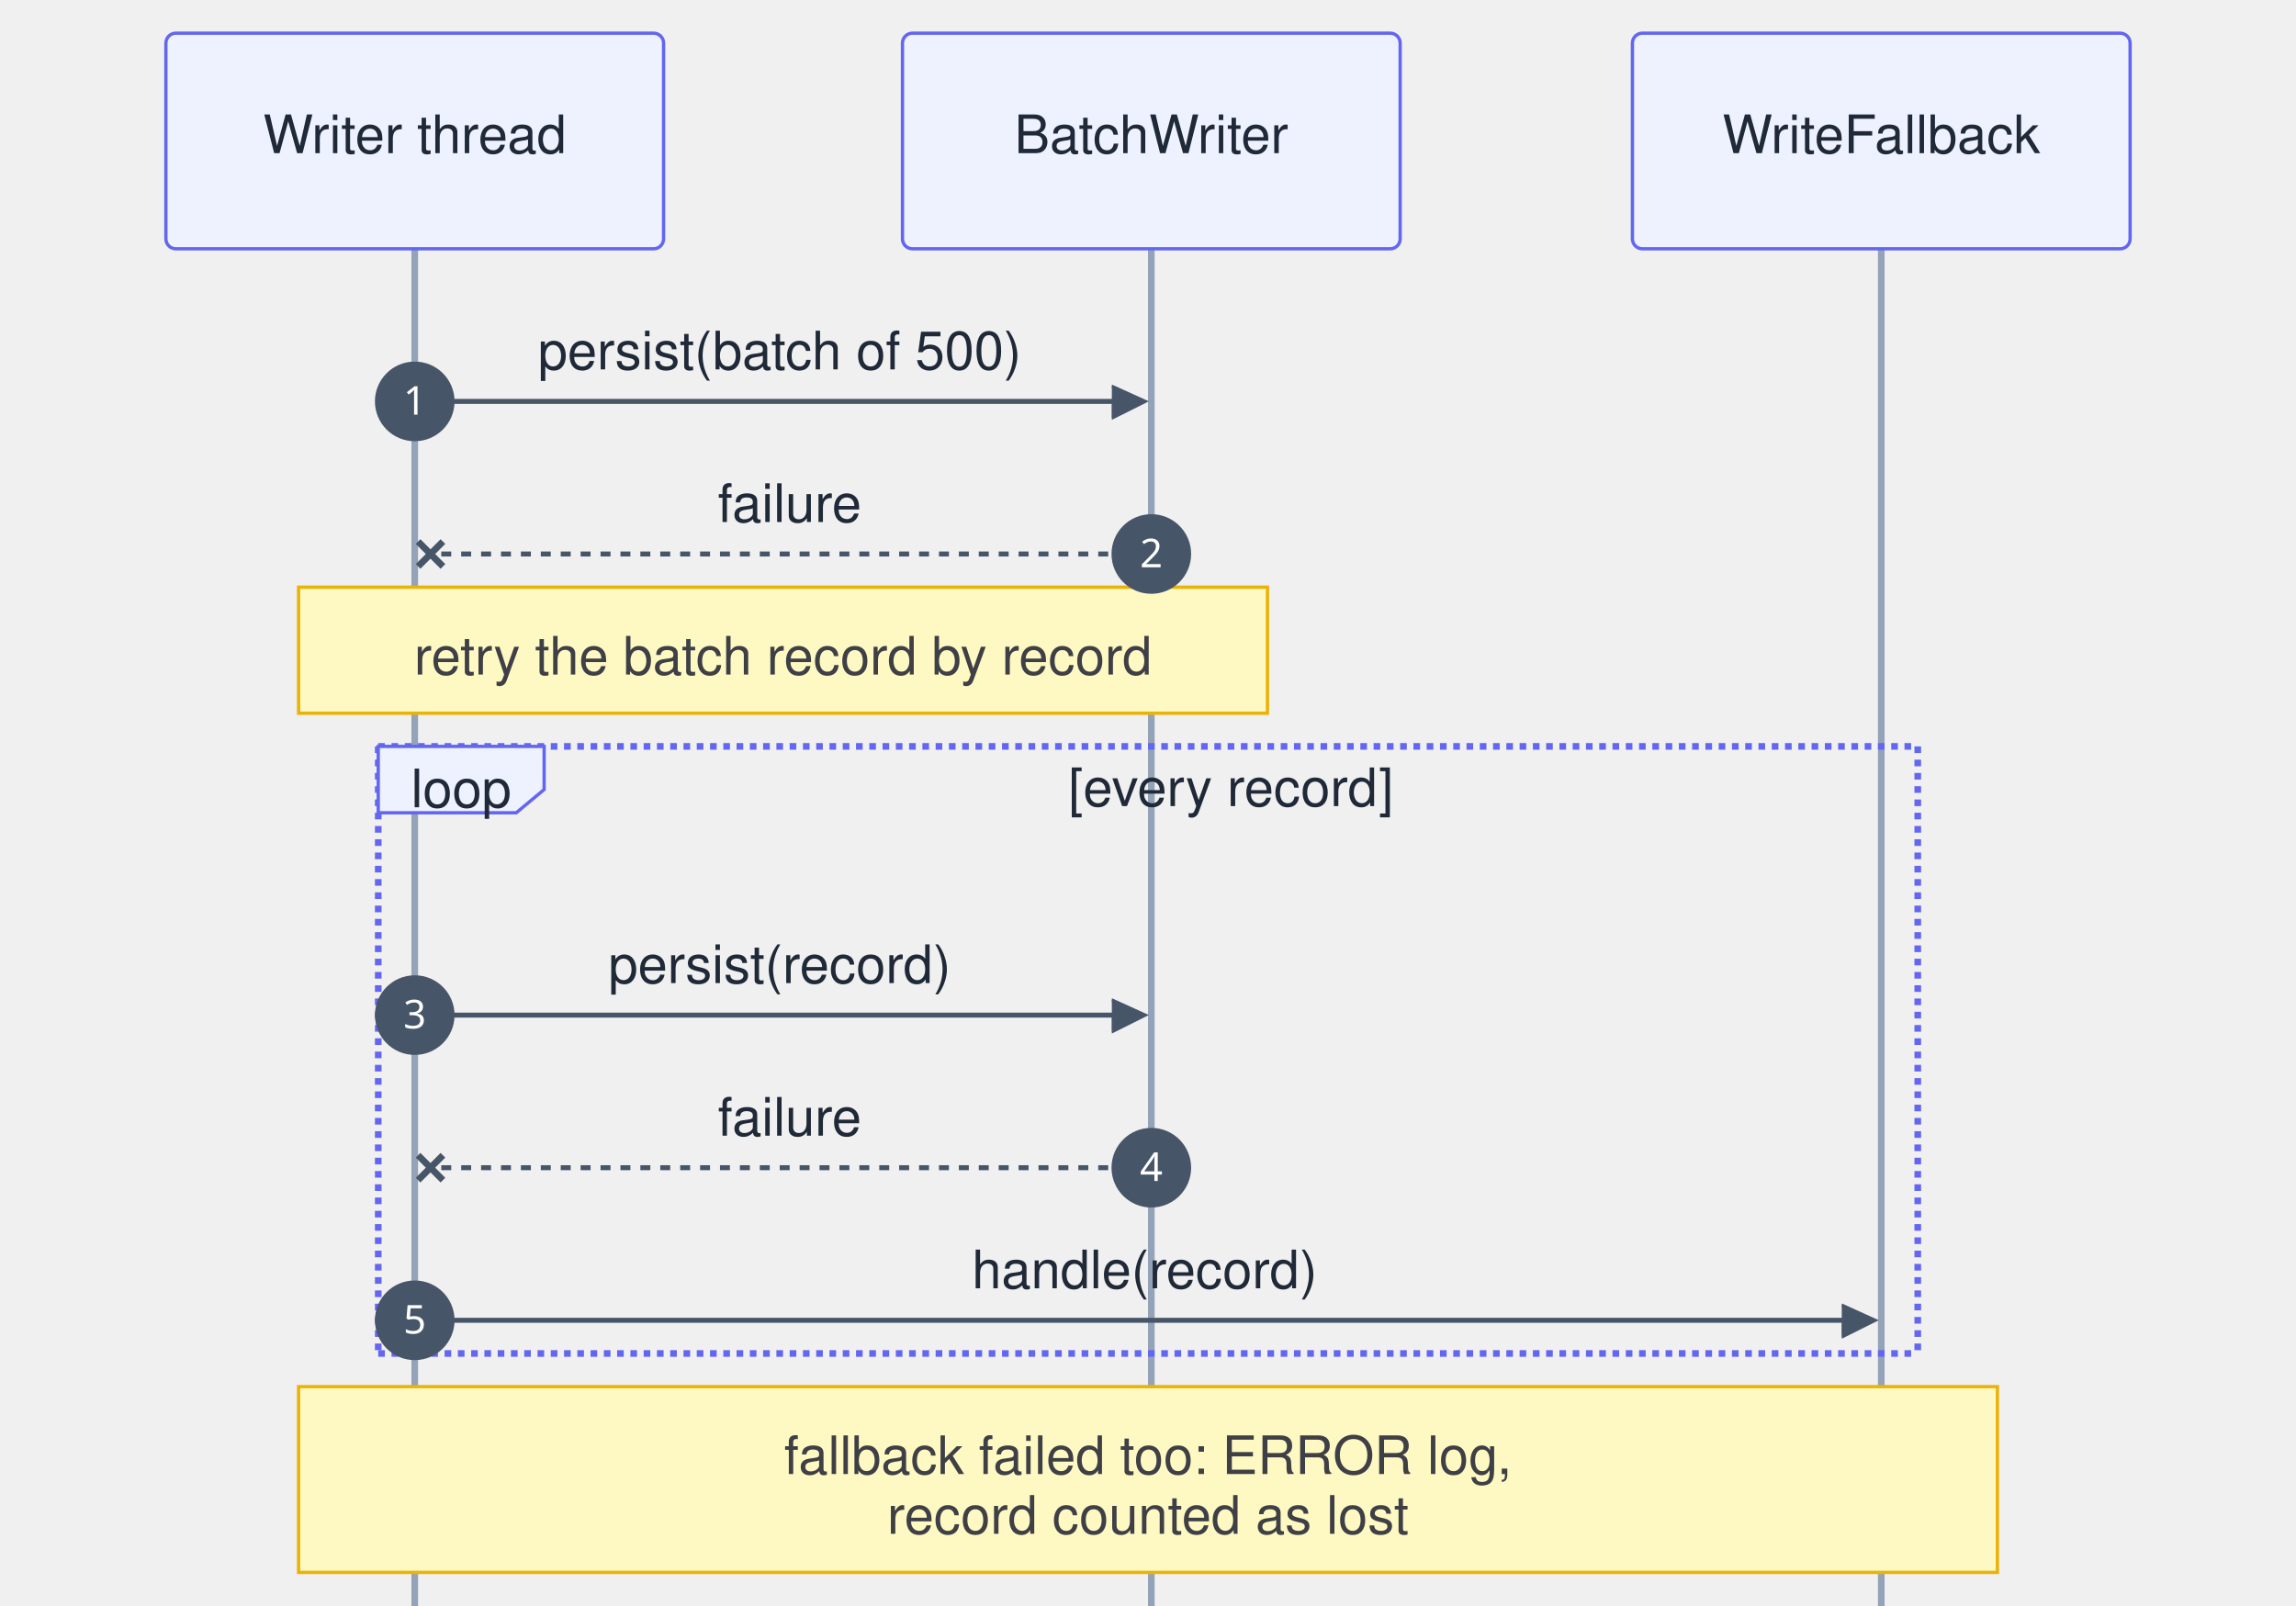
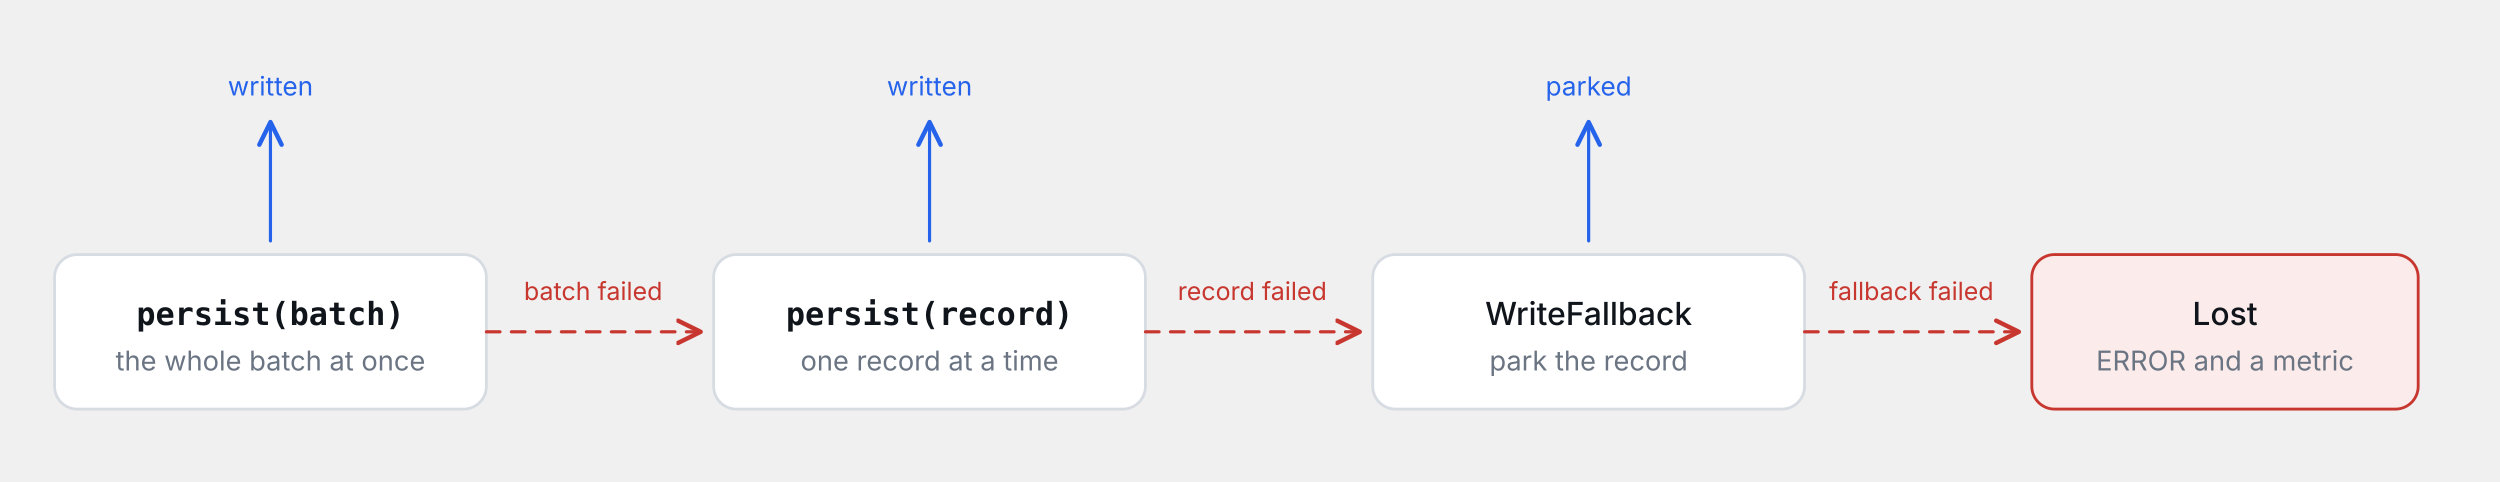
- <svg xmlns="http://www.w3.org/2000/svg" id="my-svg" width="100%" style="max-width: 692px; background-color: transparent;" viewBox="-50 -10 692 484" role="graphics-document document" aria-roledescription="sequence">
-   <g>
-     <line id="actor2" x1="517" y1="65" x2="517" y2="2000" class="actor-line 200" stroke-width="0.5px" stroke="#999" name="F" data-et="life-line" data-id="F" />
-     <g id="root-2" data-et="participant" data-type="participant" data-id="F">
-       <rect x="442" y="0" fill="#eaeaea" stroke="#666" width="150" height="65" name="F" rx="3" ry="3" class="actor actor-top" />
-       <text x="517" y="32.5" dominant-baseline="central" alignment-baseline="central" class="actor actor-box" style="text-anchor: middle; font-size: 16px; font-weight: 400;">
-         <tspan x="517" dy="0">WriteFallback</tspan>
-       </text>
-     </g>
-   </g>
-   <g>
-     <line id="actor1" x1="297" y1="65" x2="297" y2="2000" class="actor-line 200" stroke-width="0.5px" stroke="#999" name="BW" data-et="life-line" data-id="BW" />
-     <g id="root-1" data-et="participant" data-type="participant" data-id="BW">
-       <rect x="222" y="0" fill="#eaeaea" stroke="#666" width="150" height="65" name="BW" rx="3" ry="3" class="actor actor-top" />
-       <text x="297" y="32.5" dominant-baseline="central" alignment-baseline="central" class="actor actor-box" style="text-anchor: middle; font-size: 16px; font-weight: 400;">
-         <tspan x="297" dy="0">BatchWriter</tspan>
-       </text>
-     </g>
-   </g>
-   <g>
-     <line id="actor0" x1="75" y1="65" x2="75" y2="2000" class="actor-line 200" stroke-width="0.5px" stroke="#999" name="W" data-et="life-line" data-id="W" />
-     <g id="root-0" data-et="participant" data-type="participant" data-id="W">
-       <rect x="0" y="0" fill="#eaeaea" stroke="#666" width="150" height="65" name="W" rx="3" ry="3" class="actor actor-top" />
-       <text x="75" y="32.5" dominant-baseline="central" alignment-baseline="central" class="actor actor-box" style="text-anchor: middle; font-size: 16px; font-weight: 400;">
-         <tspan x="75" dy="0">Writer thread</tspan>
-       </text>
-     </g>
-   </g>
-   <style>#my-svg{font-family:-apple-system,BlinkMacSystemFont,Segoe UI,Helvetica,Arial,sans-serif;font-size:15px;fill:#1f2937;}@keyframes edge-animation-frame{from{stroke-dashoffset:0;}}@keyframes dash{to{stroke-dashoffset:0;}}#my-svg .edge-animation-slow{stroke-dasharray:9,5!important;stroke-dashoffset:900;animation:dash 50s linear infinite;stroke-linecap:round;}#my-svg .edge-animation-fast{stroke-dasharray:9,5!important;stroke-dashoffset:900;animation:dash 20s linear infinite;stroke-linecap:round;}#my-svg .error-icon{fill:#f8fafc;}#my-svg .error-text{fill:#070503;stroke:#070503;}#my-svg .edge-thickness-normal{stroke-width:1px;}#my-svg .edge-thickness-thick{stroke-width:3.5px;}#my-svg .edge-pattern-solid{stroke-dasharray:0;}#my-svg .edge-thickness-invisible{stroke-width:0;fill:none;}#my-svg .edge-pattern-dashed{stroke-dasharray:3;}#my-svg .edge-pattern-dotted{stroke-dasharray:2;}#my-svg .marker{fill:#64748b;stroke:#64748b;}#my-svg .marker.cross{stroke:#64748b;}#my-svg svg{font-family:-apple-system,BlinkMacSystemFont,Segoe UI,Helvetica,Arial,sans-serif;font-size:15px;}#my-svg p{margin:0;}#my-svg .actor{stroke:#6366f1;fill:#eef2ff;stroke-width:1;}#my-svg rect.actor.outer-path[data-look="neo"]{filter:drop-shadow( 1px 2px 2px rgba(185,185,185,1));}#my-svg rect.note[data-look="neo"]{stroke:#eab308;fill:#fef9c3;filter:drop-shadow( 1px 2px 2px rgba(185,185,185,1));}#my-svg text.actor&gt;tspan{fill:#1f2937;stroke:none;}#my-svg .actor-line{stroke:#94a3b8;}#my-svg .innerArc{stroke-width:1.5;stroke-dasharray:none;}#my-svg .messageLine0{stroke-width:1.5;stroke-dasharray:none;stroke:#475569;}#my-svg .messageLine1{stroke-width:1.5;stroke-dasharray:2,2;stroke:#475569;}#my-svg [id$="-arrowhead"] path{fill:#475569;stroke:#475569;}#my-svg .sequenceNumber{fill:#ffffff;}#my-svg [id$="-sequencenumber"]{fill:#475569;}#my-svg [id$="-crosshead"] path{fill:#475569;stroke:#475569;}#my-svg .messageText{fill:#1f2937;stroke:none;}#my-svg .labelBox{stroke:#6366f1;fill:#eef2ff;filter:none;}#my-svg .labelText,#my-svg .labelText&gt;tspan{fill:#1f2937;stroke:none;}#my-svg .loopText,#my-svg .loopText&gt;tspan{fill:#1f2937;stroke:none;}#my-svg .sectionTitle,#my-svg .sectionTitle&gt;tspan{fill:#1f2937;stroke:none;}#my-svg .loopLine{stroke-width:2px;stroke-dasharray:2,2;stroke:#6366f1;fill:#6366f1;}#my-svg .note{stroke:#eab308;fill:#fef9c3;}#my-svg .noteText,#my-svg .noteText&gt;tspan{fill:#3f3f46;stroke:none;font-weight:normal;}#my-svg .activation0{fill:#f1f5f9;stroke:hsl(210, 40%, 86.078%);}#my-svg .activation1{fill:#f1f5f9;stroke:hsl(210, 40%, 86.078%);}#my-svg .activation2{fill:#f1f5f9;stroke:hsl(210, 40%, 86.078%);}#my-svg .actorPopupMenu{position:absolute;}#my-svg .actorPopupMenuPanel{position:absolute;fill:#eef2ff;box-shadow:0px 8px 16px 0px rgba(0,0,0,0.2);filter:drop-shadow(3px 5px 2px rgb(0 0 0 / 0.4));}#my-svg .actor-man circle,#my-svg line{fill:#eef2ff;stroke-width:2px;}#my-svg g rect.rect{filter:drop-shadow( 1px 2px 2px rgba(185,185,185,1));stroke:#6366f1;}#my-svg .node .neo-node{stroke:#6366f1;}#my-svg [data-look="neo"].node rect,#my-svg [data-look="neo"].cluster rect,#my-svg [data-look="neo"].node polygon{stroke:url(#my-svg-gradient);filter:drop-shadow( 1px 2px 2px rgba(185,185,185,1));}#my-svg [data-look="neo"].swimlane.cluster rect{filter:none;}#my-svg [data-look="neo"].node path{stroke:url(#my-svg-gradient);stroke-width:1px;}#my-svg [data-look="neo"].node .outer-path{filter:drop-shadow( 1px 2px 2px rgba(185,185,185,1));}#my-svg [data-look="neo"].node .neo-line path{stroke:#6366f1;filter:none;}#my-svg [data-look="neo"].node circle{stroke:url(#my-svg-gradient);filter:drop-shadow( 1px 2px 2px rgba(185,185,185,1));}#my-svg [data-look="neo"].node circle .state-start{fill:#000000;}#my-svg [data-look="neo"].icon-shape .icon{fill:url(#my-svg-gradient);filter:drop-shadow( 1px 2px 2px rgba(185,185,185,1));}#my-svg [data-look="neo"].icon-shape .icon-neo path{stroke:url(#my-svg-gradient);filter:drop-shadow( 1px 2px 2px rgba(185,185,185,1));}#my-svg :root{--mermaid-font-family:"trebuchet ms",verdana,arial,sans-serif;}</style>
-   <g />
+ <svg xmlns="http://www.w3.org/2000/svg" viewBox="0 0 1100 212" width="1100" height="212" role="img">
  <defs>
-     <symbol id="my-svg-computer" width="24" height="24">
-       <path transform="scale(.5)" d="M2 2v13h20v-13h-20zm18 11h-16v-9h16v9zm-10.228 6l.466-1h3.524l.467 1h-4.457zm14.228 3h-24l2-6h2.104l-1.33 4h18.45l-1.297-4h2.073l2 6zm-5-10h-14v-7h14v7z" />
-     </symbol>
-   </defs>
-   <defs>
-     <symbol id="my-svg-database" fill-rule="evenodd" clip-rule="evenodd">
-       <path transform="scale(.5)" d="M12.258.001l.256.004.255.005.253.008.251.01.249.012.247.015.246.016.242.019.241.02.239.023.236.024.233.027.231.028.229.031.225.032.223.034.22.036.217.038.214.04.211.041.208.043.205.045.201.046.198.048.194.05.191.051.187.053.183.054.18.056.175.057.172.059.168.06.163.061.16.063.155.064.15.066.074.033.073.033.071.034.07.034.069.035.068.035.067.035.066.035.064.036.064.036.062.036.06.036.06.037.058.037.058.037.055.038.055.038.053.038.052.038.051.039.05.039.048.039.047.039.045.04.044.04.043.04.041.04.04.041.039.041.037.041.036.041.034.041.033.042.032.042.03.042.029.042.027.042.026.043.024.043.023.043.021.043.02.043.018.044.017.043.015.044.013.044.012.044.011.045.009.044.007.045.006.045.004.045.002.045.001.045v17l-.001.045-.002.045-.004.045-.006.045-.007.045-.009.044-.011.045-.012.044-.013.044-.015.044-.017.043-.018.044-.02.043-.021.043-.023.043-.024.043-.026.043-.027.042-.029.042-.03.042-.032.042-.033.042-.034.041-.036.041-.037.041-.039.041-.04.041-.041.04-.043.04-.044.04-.045.04-.047.039-.048.039-.05.039-.051.039-.052.038-.053.038-.055.038-.055.038-.058.037-.058.037-.06.037-.06.036-.062.036-.064.036-.064.036-.066.035-.067.035-.068.035-.069.035-.07.034-.071.034-.073.033-.074.033-.15.066-.155.064-.16.063-.163.061-.168.06-.172.059-.175.057-.18.056-.183.054-.187.053-.191.051-.194.05-.198.048-.201.046-.205.045-.208.043-.211.041-.214.04-.217.038-.22.036-.223.034-.225.032-.229.031-.231.028-.233.027-.236.024-.239.023-.241.02-.242.019-.246.016-.247.015-.249.012-.251.01-.253.008-.255.005-.256.004-.258.001-.258-.001-.256-.004-.255-.005-.253-.008-.251-.01-.249-.012-.247-.015-.245-.016-.243-.019-.241-.02-.238-.023-.236-.024-.234-.027-.231-.028-.228-.031-.226-.032-.223-.034-.22-.036-.217-.038-.214-.04-.211-.041-.208-.043-.204-.045-.201-.046-.198-.048-.195-.05-.19-.051-.187-.053-.184-.054-.179-.056-.176-.057-.172-.059-.167-.06-.164-.061-.159-.063-.155-.064-.151-.066-.074-.033-.072-.033-.072-.034-.07-.034-.069-.035-.068-.035-.067-.035-.066-.035-.064-.036-.063-.036-.062-.036-.061-.036-.06-.037-.058-.037-.057-.037-.056-.038-.055-.038-.053-.038-.052-.038-.051-.039-.049-.039-.049-.039-.046-.039-.046-.04-.044-.04-.043-.04-.041-.04-.04-.041-.039-.041-.037-.041-.036-.041-.034-.041-.033-.042-.032-.042-.03-.042-.029-.042-.027-.042-.026-.043-.024-.043-.023-.043-.021-.043-.02-.043-.018-.044-.017-.043-.015-.044-.013-.044-.012-.044-.011-.045-.009-.044-.007-.045-.006-.045-.004-.045-.002-.045-.001-.045v-17l.001-.045.002-.045.004-.045.006-.045.007-.045.009-.044.011-.045.012-.044.013-.044.015-.044.017-.043.018-.044.02-.043.021-.043.023-.043.024-.043.026-.043.027-.042.029-.042.03-.042.032-.042.033-.042.034-.041.036-.041.037-.041.039-.041.04-.041.041-.04.043-.04.044-.04.046-.04.046-.039.049-.039.049-.039.051-.039.052-.038.053-.038.055-.038.056-.038.057-.037.058-.037.06-.037.061-.036.062-.036.063-.036.064-.036.066-.035.067-.035.068-.035.069-.035.07-.034.072-.034.072-.033.074-.033.151-.066.155-.064.159-.063.164-.061.167-.06.172-.059.176-.057.179-.056.184-.054.187-.053.19-.051.195-.05.198-.048.201-.046.204-.045.208-.043.211-.041.214-.04.217-.038.22-.036.223-.034.226-.032.228-.031.231-.028.234-.027.236-.024.238-.023.241-.02.243-.019.245-.016.247-.015.249-.012.251-.01.253-.008.255-.005.256-.004.258-.001.258.001zm-9.258 20.499v.01l.001.021.003.021.004.022.005.021.006.022.007.022.009.023.01.022.011.023.012.023.013.023.015.023.016.024.017.023.018.024.019.024.021.024.022.025.023.024.024.025.052.049.056.05.061.051.066.051.07.051.075.051.079.052.084.052.088.052.092.052.097.052.102.051.105.052.11.052.114.051.119.051.123.051.127.05.131.05.135.05.139.048.144.049.147.047.152.047.155.047.16.045.163.045.167.043.171.043.176.041.178.041.183.039.187.039.19.037.194.035.197.035.202.033.204.031.209.03.212.029.216.027.219.025.222.024.226.021.23.02.233.018.236.016.24.015.243.012.246.01.249.008.253.005.256.004.259.001.26-.001.257-.004.254-.005.25-.008.247-.011.244-.012.241-.014.237-.016.233-.018.231-.021.226-.021.224-.024.22-.026.216-.027.212-.028.21-.031.205-.031.202-.034.198-.034.194-.036.191-.037.187-.039.183-.04.179-.04.175-.042.172-.043.168-.044.163-.045.16-.046.155-.046.152-.047.148-.048.143-.049.139-.049.136-.05.131-.05.126-.05.123-.051.118-.052.114-.051.11-.052.106-.052.101-.052.096-.052.092-.052.088-.053.083-.051.079-.052.074-.052.07-.051.065-.051.06-.051.056-.05.051-.05.023-.024.023-.025.021-.024.02-.024.019-.024.018-.024.017-.024.015-.023.014-.024.013-.023.012-.023.01-.023.01-.022.008-.022.006-.022.006-.022.004-.022.004-.021.001-.021.001-.021v-4.127l-.077.055-.08.053-.083.054-.085.053-.087.052-.09.052-.093.051-.095.05-.097.05-.1.049-.102.049-.105.048-.106.047-.109.047-.111.046-.114.045-.115.045-.118.044-.12.043-.122.042-.124.042-.126.041-.128.04-.13.04-.132.038-.134.038-.135.037-.138.037-.139.035-.142.035-.143.034-.144.033-.147.032-.148.031-.15.03-.151.03-.153.029-.154.027-.156.027-.158.026-.159.025-.161.024-.162.023-.163.022-.165.021-.166.02-.167.019-.169.018-.169.017-.171.016-.173.015-.173.014-.175.013-.175.012-.177.011-.178.01-.179.008-.179.008-.181.006-.182.005-.182.004-.184.003-.184.002h-.37l-.184-.002-.184-.003-.182-.004-.182-.005-.181-.006-.179-.008-.179-.008-.178-.01-.176-.011-.176-.012-.175-.013-.173-.014-.172-.015-.171-.016-.17-.017-.169-.018-.167-.019-.166-.02-.165-.021-.163-.022-.162-.023-.161-.024-.159-.025-.157-.026-.156-.027-.155-.027-.153-.029-.151-.03-.15-.03-.148-.031-.146-.032-.145-.033-.143-.034-.141-.035-.14-.035-.137-.037-.136-.037-.134-.038-.132-.038-.13-.04-.128-.04-.126-.041-.124-.042-.122-.042-.12-.044-.117-.043-.116-.045-.113-.045-.112-.046-.109-.047-.106-.047-.105-.048-.102-.049-.1-.049-.097-.05-.095-.05-.093-.052-.09-.051-.087-.052-.085-.053-.083-.054-.08-.054-.077-.054v4.127zm0-5.654v.011l.001.021.003.021.004.021.005.022.006.022.007.022.009.022.01.022.011.023.012.023.013.023.015.024.016.023.017.024.018.024.019.024.021.024.022.024.023.025.024.024.052.05.056.05.061.05.066.051.07.051.075.052.079.051.084.052.088.052.092.052.097.052.102.052.105.052.11.051.114.051.119.052.123.05.127.051.131.05.135.049.139.049.144.048.147.048.152.047.155.046.16.045.163.045.167.044.171.042.176.042.178.04.183.04.187.038.19.037.194.036.197.034.202.033.204.032.209.03.212.028.216.027.219.025.222.024.226.022.23.02.233.018.236.016.24.014.243.012.246.01.249.008.253.006.256.003.259.001.26-.001.257-.003.254-.006.25-.008.247-.01.244-.012.241-.015.237-.016.233-.018.231-.02.226-.022.224-.024.22-.025.216-.027.212-.029.21-.03.205-.032.202-.033.198-.035.194-.036.191-.037.187-.039.183-.039.179-.041.175-.042.172-.043.168-.044.163-.045.16-.045.155-.047.152-.047.148-.048.143-.048.139-.05.136-.049.131-.05.126-.051.123-.051.118-.051.114-.052.11-.052.106-.052.101-.052.096-.052.092-.052.088-.052.083-.052.079-.052.074-.051.07-.052.065-.051.06-.05.056-.051.051-.049.023-.025.023-.024.021-.025.02-.024.019-.024.018-.024.017-.024.015-.023.014-.023.013-.024.012-.022.01-.023.01-.023.008-.022.006-.022.006-.022.004-.021.004-.022.001-.021.001-.021v-4.139l-.077.054-.08.054-.083.054-.085.052-.087.053-.09.051-.093.051-.095.051-.097.05-.1.049-.102.049-.105.048-.106.047-.109.047-.111.046-.114.045-.115.044-.118.044-.12.044-.122.042-.124.042-.126.041-.128.04-.13.039-.132.039-.134.038-.135.037-.138.036-.139.036-.142.035-.143.033-.144.033-.147.033-.148.031-.15.03-.151.03-.153.028-.154.028-.156.027-.158.026-.159.025-.161.024-.162.023-.163.022-.165.021-.166.02-.167.019-.169.018-.169.017-.171.016-.173.015-.173.014-.175.013-.175.012-.177.011-.178.009-.179.009-.179.007-.181.007-.182.005-.182.004-.184.003-.184.002h-.37l-.184-.002-.184-.003-.182-.004-.182-.005-.181-.007-.179-.007-.179-.009-.178-.009-.176-.011-.176-.012-.175-.013-.173-.014-.172-.015-.171-.016-.17-.017-.169-.018-.167-.019-.166-.02-.165-.021-.163-.022-.162-.023-.161-.024-.159-.025-.157-.026-.156-.027-.155-.028-.153-.028-.151-.03-.15-.03-.148-.031-.146-.033-.145-.033-.143-.033-.141-.035-.14-.036-.137-.036-.136-.037-.134-.038-.132-.039-.13-.039-.128-.04-.126-.041-.124-.042-.122-.043-.12-.043-.117-.044-.116-.044-.113-.046-.112-.046-.109-.046-.106-.047-.105-.048-.102-.049-.1-.049-.097-.05-.095-.051-.093-.051-.09-.051-.087-.053-.085-.052-.083-.054-.08-.054-.077-.054v4.139zm0-5.666v.011l.001.02.003.022.004.021.005.022.006.021.007.022.009.023.01.022.011.023.012.023.013.023.015.023.016.024.017.024.018.023.019.024.021.025.022.024.023.024.024.025.052.05.056.05.061.05.066.051.07.051.075.052.079.051.084.052.088.052.092.052.097.052.102.052.105.051.11.052.114.051.119.051.123.051.127.05.131.05.135.05.139.049.144.048.147.048.152.047.155.046.16.045.163.045.167.043.171.043.176.042.178.04.183.04.187.038.19.037.194.036.197.034.202.033.204.032.209.03.212.028.216.027.219.025.222.024.226.021.23.02.233.018.236.017.24.014.243.012.246.01.249.008.253.006.256.003.259.001.26-.001.257-.003.254-.006.25-.008.247-.01.244-.013.241-.014.237-.016.233-.018.231-.02.226-.022.224-.024.22-.025.216-.027.212-.029.21-.03.205-.032.202-.033.198-.035.194-.036.191-.037.187-.039.183-.039.179-.041.175-.042.172-.043.168-.044.163-.045.16-.045.155-.047.152-.047.148-.048.143-.049.139-.049.136-.049.131-.051.126-.05.123-.051.118-.052.114-.051.11-.052.106-.052.101-.052.096-.052.092-.052.088-.052.083-.052.079-.052.074-.052.07-.051.065-.051.06-.051.056-.05.051-.049.023-.025.023-.025.021-.024.02-.024.019-.024.018-.024.017-.024.015-.023.014-.024.013-.023.012-.023.01-.022.01-.023.008-.022.006-.022.006-.022.004-.022.004-.021.001-.021.001-.021v-4.153l-.077.054-.08.054-.083.053-.085.053-.087.053-.09.051-.093.051-.095.051-.097.05-.1.049-.102.048-.105.048-.106.048-.109.046-.111.046-.114.046-.115.044-.118.044-.12.043-.122.043-.124.042-.126.041-.128.04-.13.039-.132.039-.134.038-.135.037-.138.036-.139.036-.142.034-.143.034-.144.033-.147.032-.148.032-.15.03-.151.03-.153.028-.154.028-.156.027-.158.026-.159.024-.161.024-.162.023-.163.023-.165.021-.166.02-.167.019-.169.018-.169.017-.171.016-.173.015-.173.014-.175.013-.175.012-.177.01-.178.01-.179.009-.179.007-.181.006-.182.006-.182.004-.184.003-.184.001-.185.001-.185-.001-.184-.001-.184-.003-.182-.004-.182-.006-.181-.006-.179-.007-.179-.009-.178-.01-.176-.01-.176-.012-.175-.013-.173-.014-.172-.015-.171-.016-.17-.017-.169-.018-.167-.019-.166-.02-.165-.021-.163-.023-.162-.023-.161-.024-.159-.024-.157-.026-.156-.027-.155-.028-.153-.028-.151-.03-.15-.03-.148-.032-.146-.032-.145-.033-.143-.034-.141-.034-.14-.036-.137-.036-.136-.037-.134-.038-.132-.039-.13-.039-.128-.041-.126-.041-.124-.041-.122-.043-.12-.043-.117-.044-.116-.044-.113-.046-.112-.046-.109-.046-.106-.048-.105-.048-.102-.048-.1-.05-.097-.049-.095-.051-.093-.051-.09-.052-.087-.052-.085-.053-.083-.053-.08-.054-.077-.054v4.153zm8.74-8.179l-.257.004-.254.005-.25.008-.247.011-.244.012-.241.014-.237.016-.233.018-.231.021-.226.022-.224.023-.22.026-.216.027-.212.028-.21.031-.205.032-.202.033-.198.034-.194.036-.191.038-.187.038-.183.04-.179.041-.175.042-.172.043-.168.043-.163.045-.16.046-.155.046-.152.048-.148.048-.143.048-.139.049-.136.05-.131.05-.126.051-.123.051-.118.051-.114.052-.11.052-.106.052-.101.052-.096.052-.092.052-.088.052-.083.052-.079.052-.074.051-.07.052-.065.051-.06.05-.056.05-.051.05-.023.025-.023.024-.021.024-.02.025-.019.024-.018.024-.017.023-.015.024-.014.023-.013.023-.012.023-.01.023-.01.022-.008.022-.006.023-.006.021-.004.022-.004.021-.001.021-.001.021.001.021.001.021.004.021.004.022.006.021.006.023.008.022.01.022.01.023.012.023.013.023.014.023.015.024.017.023.018.024.019.024.02.025.021.024.023.024.023.025.051.05.056.05.06.05.065.051.07.052.074.051.079.052.083.052.088.052.092.052.096.052.101.052.106.052.11.052.114.052.118.051.123.051.126.051.131.05.136.05.139.049.143.048.148.048.152.048.155.046.16.046.163.045.168.043.172.043.175.042.179.041.183.04.187.038.191.038.194.036.198.034.202.033.205.032.21.031.212.028.216.027.22.026.224.023.226.022.231.021.233.018.237.016.241.014.244.012.247.011.25.008.254.005.257.004.26.001.26-.001.257-.004.254-.005.25-.008.247-.011.244-.012.241-.014.237-.016.233-.018.231-.021.226-.022.224-.023.22-.026.216-.027.212-.028.21-.031.205-.032.202-.033.198-.034.194-.036.191-.038.187-.038.183-.04.179-.041.175-.042.172-.043.168-.043.163-.045.16-.046.155-.046.152-.048.148-.048.143-.048.139-.049.136-.05.131-.05.126-.051.123-.051.118-.051.114-.052.11-.052.106-.052.101-.052.096-.052.092-.052.088-.052.083-.052.079-.052.074-.051.07-.052.065-.051.06-.05.056-.05.051-.05.023-.025.023-.024.021-.024.02-.025.019-.024.018-.024.017-.023.015-.024.014-.023.013-.023.012-.023.01-.023.01-.022.008-.022.006-.023.006-.021.004-.022.004-.021.001-.021.001-.021-.001-.021-.001-.021-.004-.021-.004-.022-.006-.021-.006-.023-.008-.022-.01-.022-.01-.023-.012-.023-.013-.023-.014-.023-.015-.024-.017-.023-.018-.024-.019-.024-.02-.025-.021-.024-.023-.024-.023-.025-.051-.05-.056-.05-.06-.05-.065-.051-.07-.052-.074-.051-.079-.052-.083-.052-.088-.052-.092-.052-.096-.052-.101-.052-.106-.052-.11-.052-.114-.052-.118-.051-.123-.051-.126-.051-.131-.05-.136-.05-.139-.049-.143-.048-.148-.048-.152-.048-.155-.046-.16-.046-.163-.045-.168-.043-.172-.043-.175-.042-.179-.041-.183-.04-.187-.038-.191-.038-.194-.036-.198-.034-.202-.033-.205-.032-.21-.031-.212-.028-.216-.027-.22-.026-.224-.023-.226-.022-.231-.021-.233-.018-.237-.016-.241-.014-.244-.012-.247-.011-.25-.008-.254-.005-.257-.004-.26-.001-.26.001z" />
-     </symbol>
-   </defs>
-   <defs>
-     <symbol id="my-svg-clock" width="24" height="24">
-       <path transform="scale(.5)" d="M12 2c5.514 0 10 4.486 10 10s-4.486 10-10 10-10-4.486-10-10 4.486-10 10-10zm0-2c-6.627 0-12 5.373-12 12s5.373 12 12 12 12-5.373 12-12-5.373-12-12-12zm5.848 12.459c.202.038.202.333.001.372-1.907.361-6.045 1.111-6.547 1.111-.719 0-1.301-.582-1.301-1.301 0-.512.77-5.447 1.125-7.445.034-.192.312-.181.343.014l.985 6.238 5.394 1.011z" />
-     </symbol>
-   </defs>
-   <defs>
-     <marker id="my-svg-arrowhead" refX="7.9" refY="5" markerUnits="userSpaceOnUse" markerWidth="12" markerHeight="12" orient="auto-start-reverse">
-       <path d="M -1 0 L 10 5 L 0 10 z" />
+     <marker id="head-accent" markerWidth="9" markerHeight="9" refX="7.4" refY="4.5" orient="auto">
+       <path d="M0.5,1 L7.6,4.5 L0.5,8" fill="none" stroke="#2563EB" stroke-width="1.4" stroke-linecap="round" stroke-linejoin="round" />
+     </marker>
+     <marker id="head-fail" markerWidth="9" markerHeight="9" refX="7.4" refY="4.5" orient="auto">
+       <path d="M0.5,1 L7.6,4.5 L0.5,8" fill="none" stroke="#C8372F" stroke-width="1.4" stroke-linecap="round" stroke-linejoin="round" />
+     </marker>
+     <marker id="head-muted" markerWidth="9" markerHeight="9" refX="7.4" refY="4.5" orient="auto">
+       <path d="M0.5,1 L7.6,4.5 L0.5,8" fill="none" stroke="#6A7482" stroke-width="1.4" stroke-linecap="round" stroke-linejoin="round" />
+     </marker>
+     <marker id="head-hair" markerWidth="9" markerHeight="9" refX="7.4" refY="4.5" orient="auto">
+       <path d="M0.5,1 L7.6,4.5 L0.5,8" fill="none" stroke="#D7DCE3" stroke-width="1.4" stroke-linecap="round" stroke-linejoin="round" />
    </marker>
  </defs>
-   <defs>
-     <marker id="my-svg-crosshead" markerWidth="15" markerHeight="8" orient="auto" refX="4" refY="4.5">
-       <path fill="none" stroke="#000000" stroke-width="1pt" d="M 1,2 L 6,7 M 6,2 L 1,7" style="stroke-dasharray: 0, 0;" />
-     </marker>
-   </defs>
-   <defs>
-     <marker id="my-svg-filled-head" refX="15.5" refY="7" markerWidth="20" markerHeight="28" orient="auto">
-       <path d="M 18,7 L9,13 L14,7 L9,1 Z" />
-     </marker>
-   </defs>
-   <defs>
-     <marker id="my-svg-sequencenumber" refX="15" refY="15" markerWidth="60" markerHeight="40" orient="auto">
-       <circle cx="15" cy="15" r="6" />
-     </marker>
-   </defs>
-   <defs>
-     <marker id="my-svg-solidTopArrowHead" refX="7.9" refY="7.25" markerUnits="userSpaceOnUse" markerWidth="12" markerHeight="12" orient="auto-start-reverse">
-       <path d="M 0 0 L 10 8 L 0 8 z" />
-     </marker>
-   </defs>
-   <defs>
-     <marker id="my-svg-solidBottomArrowHead" refX="7.9" refY="0.75" markerUnits="userSpaceOnUse" markerWidth="12" markerHeight="12" orient="auto-start-reverse">
-       <path d="M 0 0 L 10 0 L 0 8 z" />
-     </marker>
-   </defs>
-   <defs>
-     <marker id="my-svg-stickTopArrowHead" refX="7.5" refY="7" markerUnits="userSpaceOnUse" markerWidth="12" markerHeight="12" orient="auto-start-reverse">
-       <path d="M 0 0 L 7 7" stroke="black" stroke-width="1.5" fill="none" />
-     </marker>
-   </defs>
-   <defs>
-     <marker id="my-svg-stickBottomArrowHead" refX="7.5" refY="0" markerUnits="userSpaceOnUse" markerWidth="12" markerHeight="12" orient="auto-start-reverse">
-       <path d="M 0 7 L 7 0" stroke="black" stroke-width="1.5" fill="none" />
-     </marker>
-   </defs>
-   <g data-et="note" data-id="i3">
-     <rect x="40" y="167" fill="#EDF2AE" stroke="#666" width="292" height="38" class="note" />
-     <text x="186" y="172" text-anchor="middle" dominant-baseline="middle" alignment-baseline="middle" class="noteText" dy="1em" style="font-size: 16px; font-weight: 400;">
-       <tspan x="186">retry the batch record by record</tspan>
-     </text>
-   </g>
-   <g data-et="control-structure" data-id="i8">
-     <line x1="64" y1="215" x2="528" y2="215" class="loopLine" />
-     <line x1="528" y1="215" x2="528" y2="398" class="loopLine" />
-     <line x1="64" y1="398" x2="528" y2="398" class="loopLine" />
-     <line x1="64" y1="215" x2="64" y2="398" class="loopLine" />
-     <polygon points="64,215 114,215 114,228 105.6,235 64,235" class="labelBox" />
-     <text x="89" y="228" text-anchor="middle" dominant-baseline="middle" alignment-baseline="middle" class="labelText" style="font-size: 16px; font-weight: 400;">loop</text>
-     <text x="321" y="233" text-anchor="middle" class="loopText" style="font-size: 16px; font-weight: 400;">
-       <tspan x="321">[every record]</tspan>
-     </text>
-   </g>
-   <g data-et="note" data-id="i9">
-     <rect x="40" y="408" fill="#EDF2AE" stroke="#666" width="512" height="56" class="note" />
-     <text x="296" y="413" text-anchor="middle" dominant-baseline="middle" alignment-baseline="middle" class="noteText" dy="1em" style="font-size: 16px; font-weight: 400;">
-       <tspan x="296">fallback failed too: ERROR log,</tspan>
-     </text>
-     <text x="296" y="431" text-anchor="middle" dominant-baseline="middle" alignment-baseline="middle" class="noteText" dy="1em" style="font-size: 16px; font-weight: 400;">
-       <tspan x="296">record counted as lost</tspan>
-     </text>
-   </g>
-   <text x="185" y="80" text-anchor="middle" dominant-baseline="middle" alignment-baseline="middle" class="messageText" dy="1em" style="font-size: 16px; font-weight: 400;">persist(batch of 500)</text>
-   <line x1="82" y1="111" x2="293" y2="111" class="messageLine0" data-et="message" data-id="i1" data-from="W" data-to="BW" stroke-width="2" stroke="none" marker-end="url(#my-svg-arrowhead)" style="fill: none;" />
-   <line x1="75" y1="111" x2="75" y2="111" stroke-width="0" marker-start="url(#my-svg-sequencenumber)" />
-   <text x="75" y="115" font-family="sans-serif" font-size="12px" text-anchor="middle" class="sequenceNumber">1</text>
-   <text x="188" y="126" text-anchor="middle" dominant-baseline="middle" alignment-baseline="middle" class="messageText" dy="1em" style="font-size: 16px; font-weight: 400;">failure</text>
-   <line x1="302" y1="157" x2="79" y2="157" class="messageLine1" data-et="message" data-id="i2" data-from="BW" data-to="W" stroke-width="2" stroke="none" marker-end="url(#my-svg-crosshead)" style="stroke-dasharray: 3, 3; fill: none;" />
-   <line x1="297" y1="157" x2="297" y2="157" stroke-width="0" marker-start="url(#my-svg-sequencenumber)" />
-   <text x="297" y="161" font-family="sans-serif" font-size="12px" text-anchor="middle" class="sequenceNumber">2</text>
-   <text x="185" y="265" text-anchor="middle" dominant-baseline="middle" alignment-baseline="middle" class="messageText" dy="1em" style="font-size: 16px; font-weight: 400;">persist(record)</text>
-   <line x1="82" y1="296" x2="293" y2="296" class="messageLine0" data-et="message" data-id="i5" data-from="W" data-to="BW" stroke-width="2" stroke="none" marker-end="url(#my-svg-arrowhead)" style="fill: none;" />
-   <line x1="75" y1="296" x2="75" y2="296" stroke-width="0" marker-start="url(#my-svg-sequencenumber)" />
-   <text x="75" y="300" font-family="sans-serif" font-size="12px" text-anchor="middle" class="sequenceNumber">3</text>
-   <text x="188" y="311" text-anchor="middle" dominant-baseline="middle" alignment-baseline="middle" class="messageText" dy="1em" style="font-size: 16px; font-weight: 400;">failure</text>
-   <line x1="302" y1="342" x2="79" y2="342" class="messageLine1" data-et="message" data-id="i6" data-from="BW" data-to="W" stroke-width="2" stroke="none" marker-end="url(#my-svg-crosshead)" style="stroke-dasharray: 3, 3; fill: none;" />
-   <line x1="297" y1="342" x2="297" y2="342" stroke-width="0" marker-start="url(#my-svg-sequencenumber)" />
-   <text x="297" y="346" font-family="sans-serif" font-size="12px" text-anchor="middle" class="sequenceNumber">4</text>
-   <text x="295" y="357" text-anchor="middle" dominant-baseline="middle" alignment-baseline="middle" class="messageText" dy="1em" style="font-size: 16px; font-weight: 400;">handle(record)</text>
-   <line x1="82" y1="388" x2="513" y2="388" class="messageLine0" data-et="message" data-id="i7" data-from="W" data-to="F" stroke-width="2" stroke="none" marker-end="url(#my-svg-arrowhead)" style="fill: none;" />
-   <line x1="75" y1="388" x2="75" y2="388" stroke-width="0" marker-start="url(#my-svg-sequencenumber)" />
-   <text x="75" y="392" font-family="sans-serif" font-size="12px" text-anchor="middle" class="sequenceNumber">5</text>
+   <rect x="24" y="112" width="190" height="68" rx="10" fill="#FFFFFF" stroke="#D7DCE3" stroke-width="1.25" />
+   <text x="119.0" y="143.0" font-family="ui-monospace, SFMono-Regular, 'SF Mono', Menlo, Consolas, monospace" font-size="14" font-weight="550" fill="#10151B" text-anchor="middle">persist(batch)</text>
+   <text x="119.0" y="163.0" font-family="-apple-system, BlinkMacSystemFont, 'Segoe UI', Inter, Helvetica, Arial, sans-serif" font-size="12" font-weight="400" fill="#6A7482" text-anchor="middle">the whole batch at once</text>
+   <rect x="314" y="112" width="190" height="68" rx="10" fill="#FFFFFF" stroke="#D7DCE3" stroke-width="1.25" />
+   <text x="409.0" y="143.0" font-family="ui-monospace, SFMono-Regular, 'SF Mono', Menlo, Consolas, monospace" font-size="14" font-weight="550" fill="#10151B" text-anchor="middle">persist(record)</text>
+   <text x="409.0" y="163.0" font-family="-apple-system, BlinkMacSystemFont, 'Segoe UI', Inter, Helvetica, Arial, sans-serif" font-size="12" font-weight="400" fill="#6A7482" text-anchor="middle">one record at a time</text>
+   <rect x="604" y="112" width="190" height="68" rx="10" fill="#FFFFFF" stroke="#D7DCE3" stroke-width="1.25" />
+   <text x="699.0" y="143.0" font-family="-apple-system, BlinkMacSystemFont, 'Segoe UI', Inter, Helvetica, Arial, sans-serif" font-size="14" font-weight="550" fill="#10151B" text-anchor="middle">WriteFallback</text>
+   <text x="699.0" y="163.0" font-family="-apple-system, BlinkMacSystemFont, 'Segoe UI', Inter, Helvetica, Arial, sans-serif" font-size="12" font-weight="400" fill="#6A7482" text-anchor="middle">park the record</text>
+   <rect x="894" y="112" width="170" height="68" rx="10" fill="#FBECEB" stroke="#C8372F" stroke-width="1.25" />
+   <text x="979.0" y="143.0" font-family="-apple-system, BlinkMacSystemFont, 'Segoe UI', Inter, Helvetica, Arial, sans-serif" font-size="14" font-weight="550" fill="#10151B" text-anchor="middle">Lost</text>
+   <text x="979.0" y="163.0" font-family="-apple-system, BlinkMacSystemFont, 'Segoe UI', Inter, Helvetica, Arial, sans-serif" font-size="12" font-weight="400" fill="#6A7482" text-anchor="middle">ERROR and a metric</text>
+   <path d="M214,146.0 L308,146.0" fill="none" stroke="#C8372F" stroke-width="1.4" stroke-linecap="round" stroke-linejoin="round" stroke-dasharray="6 5" marker-end="url(#head-fail)" />
+   <text x="261.0" y="132.0" font-family="-apple-system, BlinkMacSystemFont, 'Segoe UI', Inter, Helvetica, Arial, sans-serif" font-size="11" font-weight="400" fill="#C8372F" text-anchor="middle">batch failed</text>
+   <path d="M504,146.0 L598,146.0" fill="none" stroke="#C8372F" stroke-width="1.4" stroke-linecap="round" stroke-linejoin="round" stroke-dasharray="6 5" marker-end="url(#head-fail)" />
+   <text x="551.0" y="132.0" font-family="-apple-system, BlinkMacSystemFont, 'Segoe UI', Inter, Helvetica, Arial, sans-serif" font-size="11" font-weight="400" fill="#C8372F" text-anchor="middle">record failed</text>
+   <path d="M794,146.0 L888,146.0" fill="none" stroke="#C8372F" stroke-width="1.4" stroke-linecap="round" stroke-linejoin="round" stroke-dasharray="6 5" marker-end="url(#head-fail)" />
+   <text x="841.0" y="132.0" font-family="-apple-system, BlinkMacSystemFont, 'Segoe UI', Inter, Helvetica, Arial, sans-serif" font-size="11" font-weight="400" fill="#C8372F" text-anchor="middle">fallback failed</text>
+   <path d="M119,106 L119,54" fill="none" stroke="#2563EB" stroke-width="1.4" stroke-linecap="round" stroke-linejoin="round" marker-end="url(#head-accent)" />
+   <text x="119" y="42" font-family="-apple-system, BlinkMacSystemFont, 'Segoe UI', Inter, Helvetica, Arial, sans-serif" font-size="11.5" font-weight="400" fill="#2563EB" text-anchor="middle">written</text>
+   <path d="M409,106 L409,54" fill="none" stroke="#2563EB" stroke-width="1.4" stroke-linecap="round" stroke-linejoin="round" marker-end="url(#head-accent)" />
+   <text x="409" y="42" font-family="-apple-system, BlinkMacSystemFont, 'Segoe UI', Inter, Helvetica, Arial, sans-serif" font-size="11.5" font-weight="400" fill="#2563EB" text-anchor="middle">written</text>
+   <path d="M699,106 L699,54" fill="none" stroke="#2563EB" stroke-width="1.4" stroke-linecap="round" stroke-linejoin="round" marker-end="url(#head-accent)" />
+   <text x="699" y="42" font-family="-apple-system, BlinkMacSystemFont, 'Segoe UI', Inter, Helvetica, Arial, sans-serif" font-size="11.5" font-weight="400" fill="#2563EB" text-anchor="middle">parked</text>
</svg>
